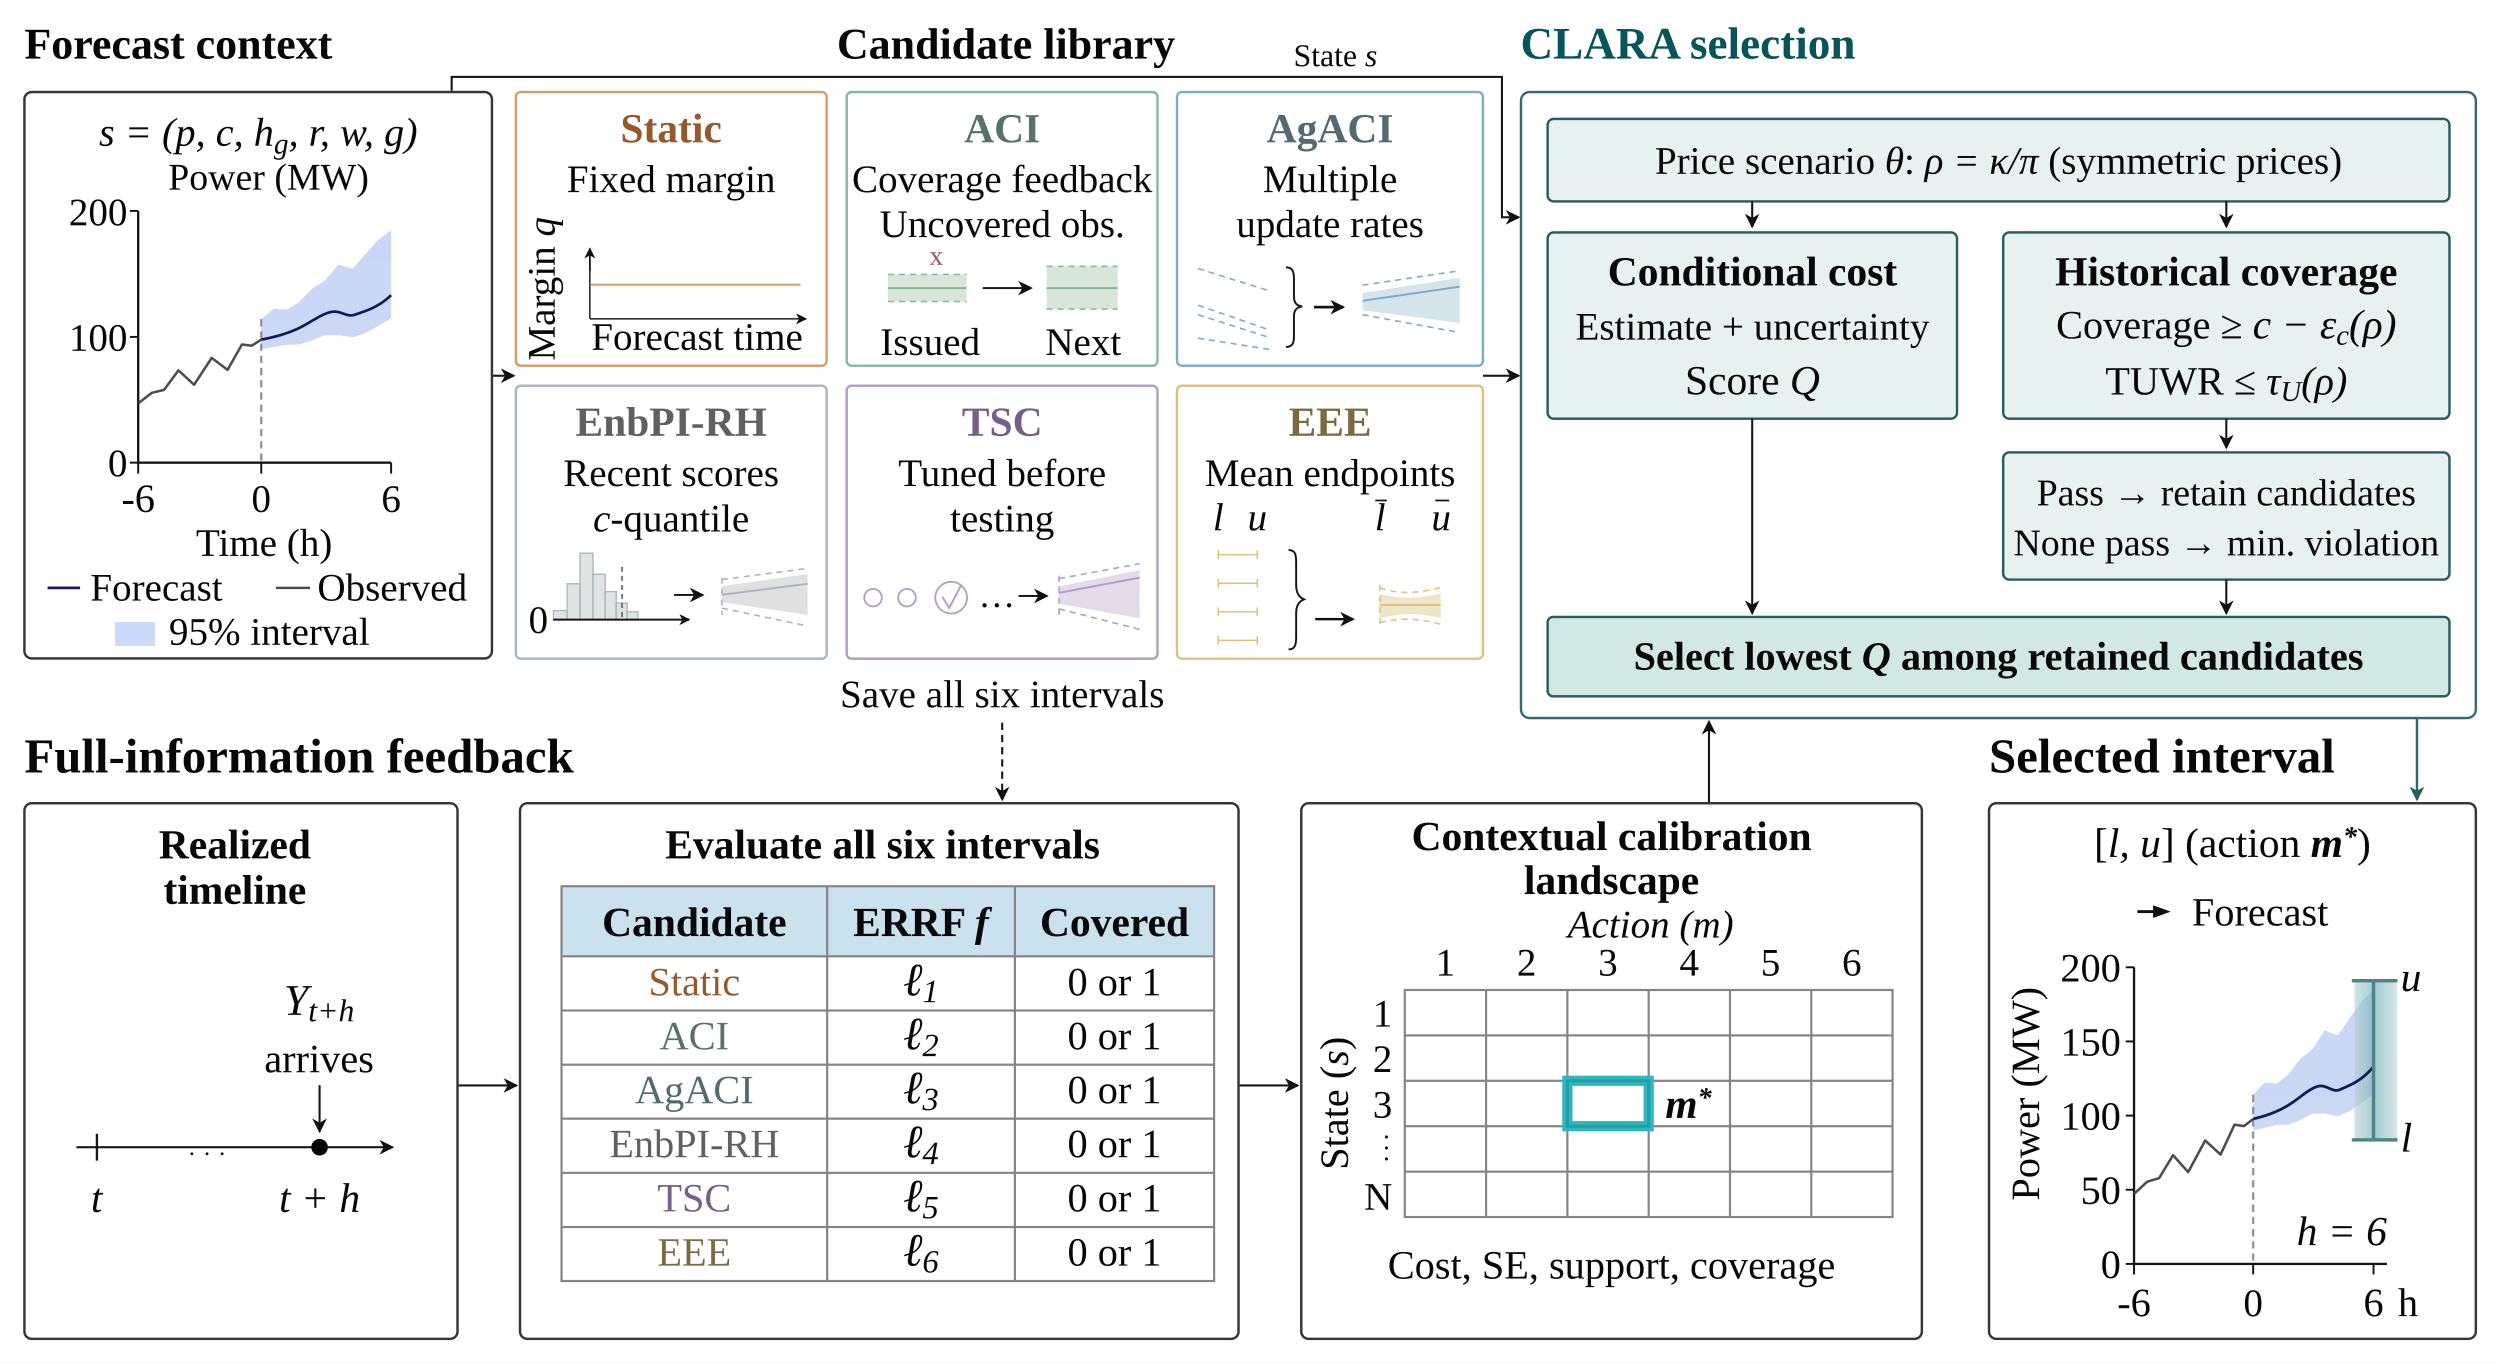
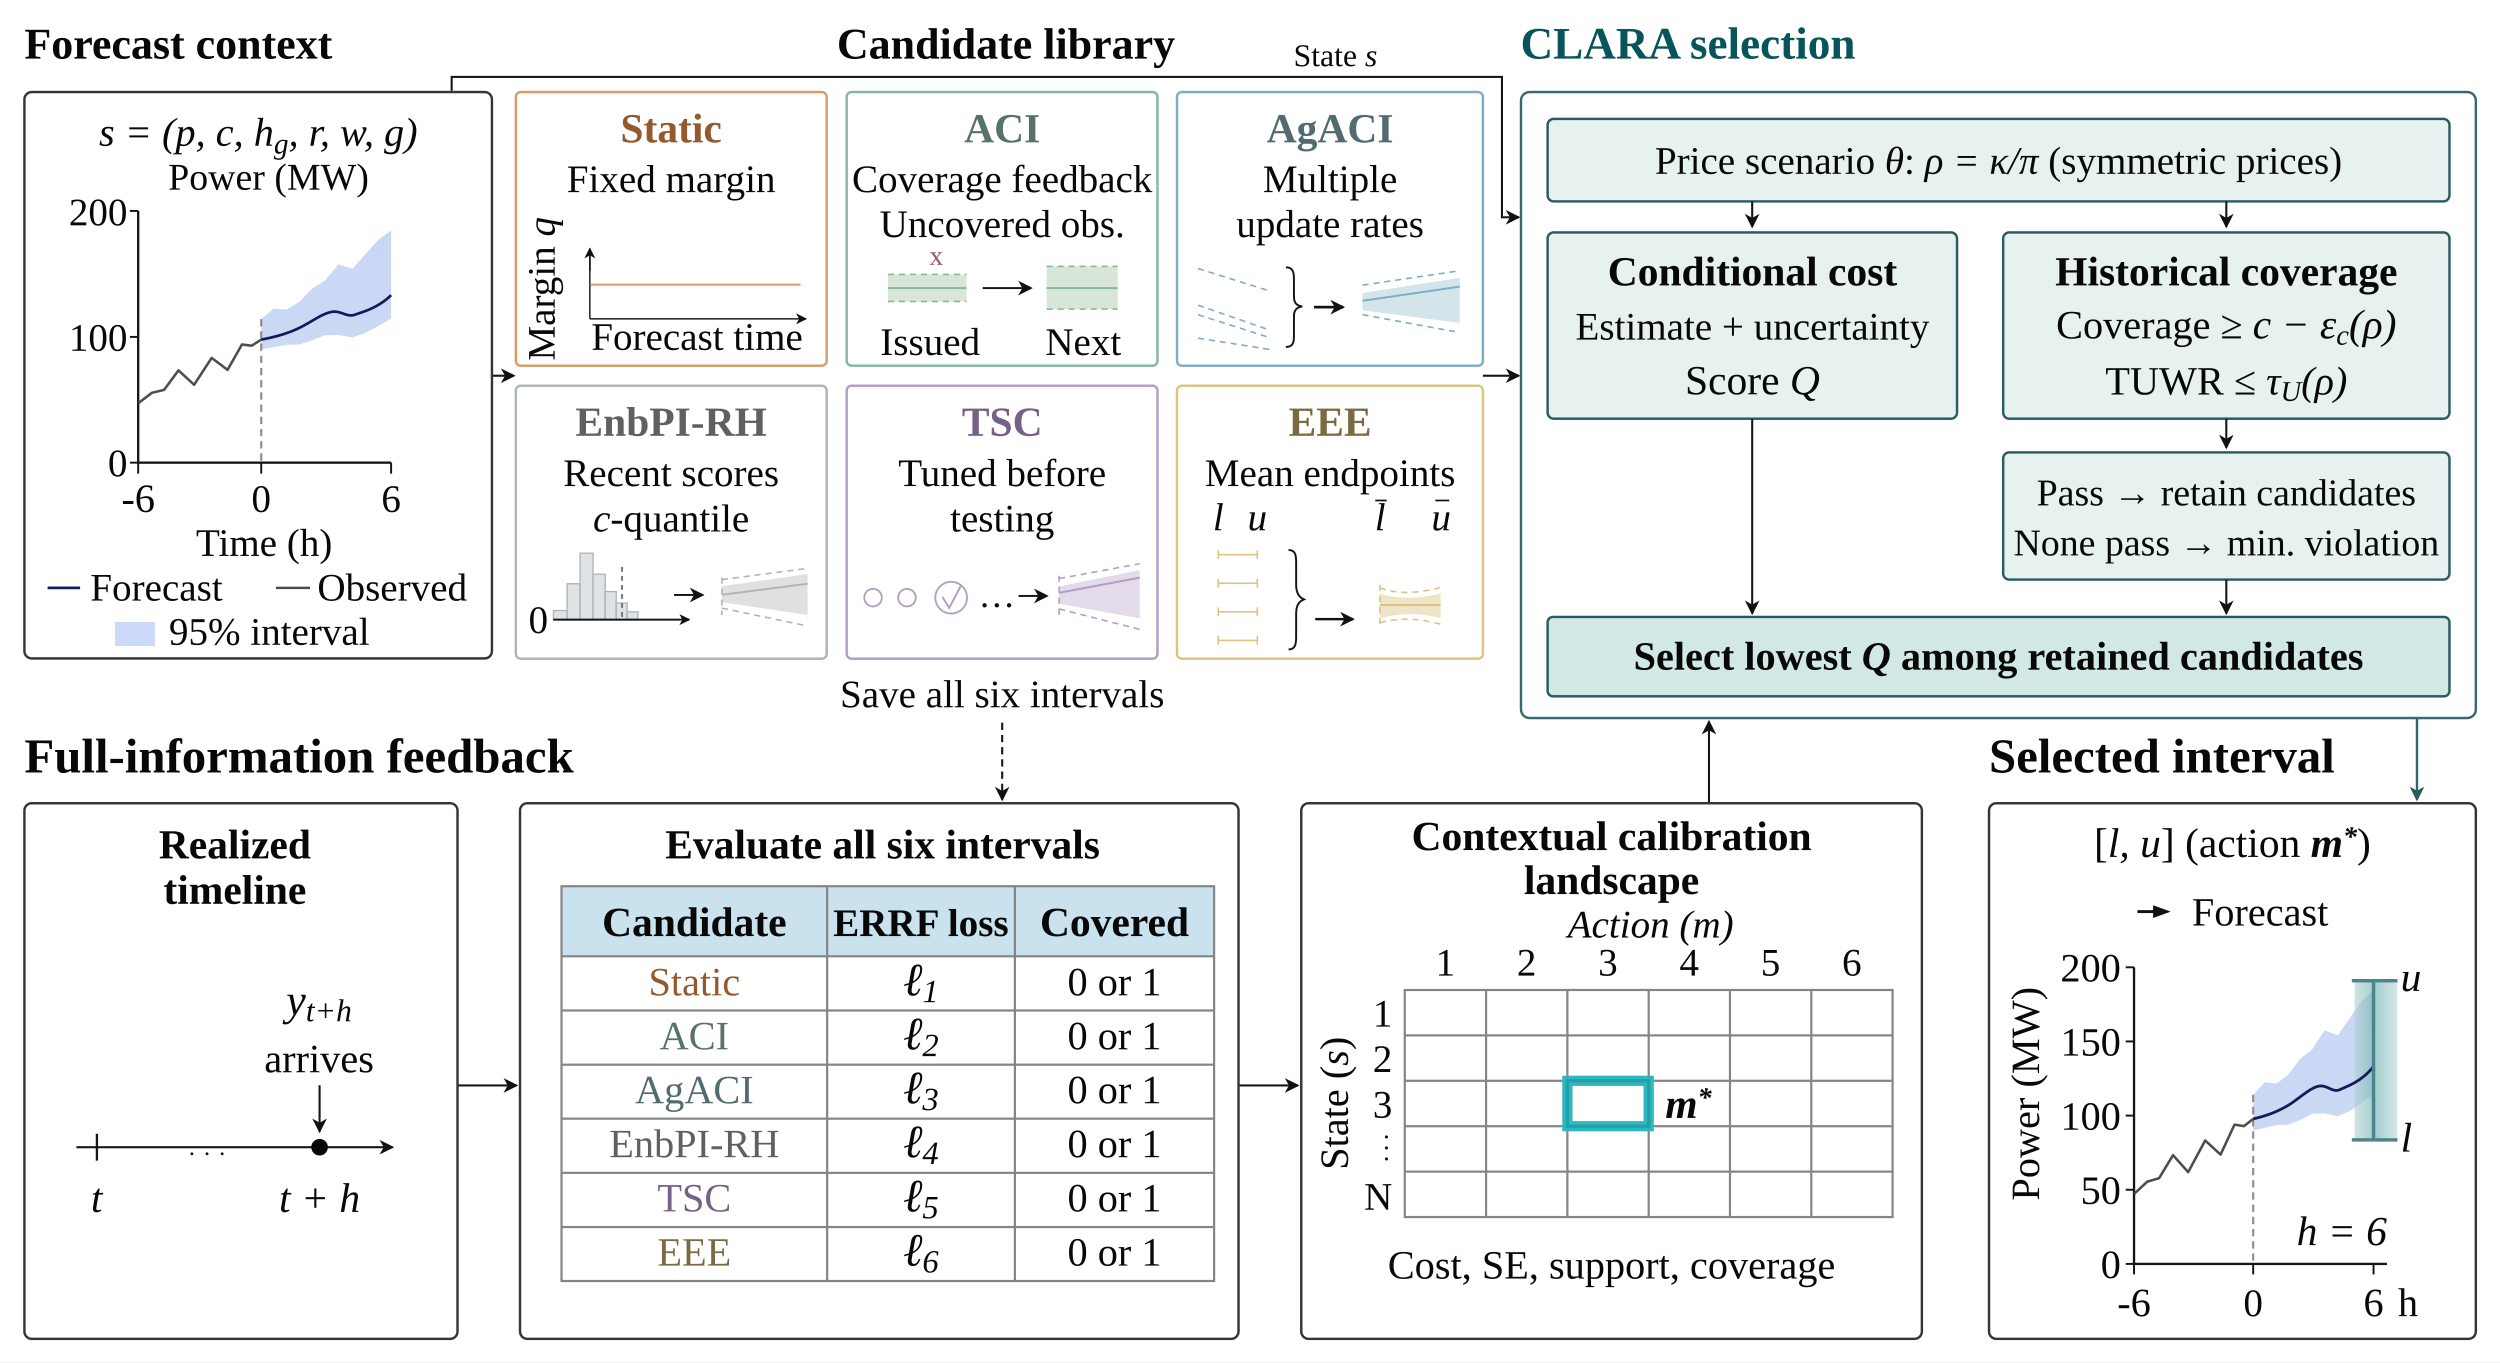
<svg xmlns="http://www.w3.org/2000/svg" width="1024" height="558" viewBox="0 0 1024 558" role="img" aria-labelledby="diagram-title diagram-desc">
  <defs>
    <style>
      text { font-family: "Times New Roman", Tinos, "Liberation Serif", serif; fill: #080808; font-size: 16px; }
      .section { font-size: 18px; font-weight: 700; }
      .lower-section { font-size: 20px; font-weight: 700; }
      .card-heading { font-size: 17px; font-weight: 700; }
      .small { font-size: 16px; }
      .math { font-style: italic; }
      .bold { font-weight: 700; }
      .panel { fill: #fff; stroke: #353535; stroke-width: 1; }
      .axis { fill: none; stroke: #151515; stroke-width: .95; }
      .thin { fill: none; stroke: #151515; stroke-width: .8; }
      .connector { fill: none; stroke: #151515; stroke-width: .85; marker-end: url(#arrow); }
      .mini-guide { fill: none; stroke-width: .65; stroke-dasharray: 2.5 2; }
      .mini-mean { fill: none; stroke-width: .8; }
      .teal-box { fill: #e7f1f0; stroke: #285c60; stroke-width: 1; }
      .table-rule { fill: none; stroke: #858585; stroke-width: .9; }
    </style>
    <marker id="arrow" viewBox="0 0 8 8" refX="7" refY="4" markerWidth="6" markerHeight="6" orient="auto" markerUnits="userSpaceOnUse">
      <path d="M0 0 L8 4 L0 8 L2.3 4 Z" fill="#111" />
    </marker>
    <marker id="mini-arrow" viewBox="0 0 8 8" refX="7" refY="4" markerWidth="4.5" markerHeight="4.5" orient="auto" markerUnits="userSpaceOnUse">
      <path d="M0 0 L8 4 L0 8 L2.2 4 Z" fill="#111" />
    </marker>
    <marker id="teal-arrow" viewBox="0 0 8 8" refX="7" refY="4" markerWidth="6" markerHeight="6" orient="auto" markerUnits="userSpaceOnUse">
      <path d="M0 0 L8 4 L0 8 L2.1 4 Z" fill="#285b60" />
    </marker>
    <linearGradient id="forecast-band" x1="0" y1="0" x2="0" y2="1">
      <stop offset="0" stop-color="#c9d7f6" />
      <stop offset="1" stop-color="#cbd9f4" />
    </linearGradient>
    <linearGradient id="selected-band" x1="0" y1="0" x2="1" y2="0">
      <stop offset="0" stop-color="#b0d1d0" stop-opacity=".58" />
      <stop offset=".48" stop-color="#71b1b3" stop-opacity=".65" />
      <stop offset="1" stop-color="#b8d6d4" stop-opacity=".6" />
    </linearGradient>
  </defs>
  <rect width="1024" height="558" fill="#fff" />
  <g id="information-flow">
    <path id="raw-forecast-to-library" d="M201.5 153.9 H210.4" class="connector" />
    <path id="library-to-selection" d="M607.4 153.9 H622" class="connector" />
    <path id="state-to-selection" d="M185 37.2 V31.5 H615.2 V89 H622" class="connector" />
    <path id="all-saved-to-evaluation" d="M410.5 296 V327.5" class="connector" stroke-dasharray="3 2" />
    <path id="observation-to-evaluation" d="M187.4 444.6 H211.5" class="connector" />
    <path id="evaluation-to-landscape" d="M507.3 444.6 H531.5" class="connector" />
    <path id="landscape-to-selection" d="M700 329 V295.6" class="connector" />
    <path id="selection-to-release" d="M990 294.1 V327.5" class="connector" style="stroke:#35656a;stroke-width:1;marker-end:url(#teal-arrow)" />
    <text x="547" y="27.1" text-anchor="middle" style="font-size:13px">State <tspan class="math">s</tspan>
    </text>
  </g>
  <g id="forecast-context">
    <text x="10" y="24" class="section">Forecast context</text>
    <rect x="10" y="37.7" width="191.5" height="232" rx="3" class="panel" />
    <text x="105.8" y="59.7" text-anchor="middle" class="math" style="font-size:16.5px">s = (p, c, h<tspan font-size="12" baseline-shift="-3.2px">g</tspan>, r, w, g)</text>
    <text x="110.0" y="77.7" text-anchor="middle" style="font-size:15.5px">Power (MW)</text>
    <g id="context-plot">
      <path d="M56.6 86.4 V189.5 H160.2" class="axis" />
      <path d="M53.2 86.4 H56.6 M53.2 138 H56.6 M53.2 189.5 H56.6 M56.6 189.5 V194 M107 189.5 V194 M160.2 189.5 V194" class="thin" />
      <text x="52.2" y="92.3" text-anchor="end">200</text>
      <text x="52.2" y="143.7" text-anchor="end">100</text>
      <text x="52.2" y="195.1" text-anchor="end">0</text>
      <text x="56.6" y="209.7" text-anchor="middle" textLength="15.8" lengthAdjust="spacingAndGlyphs" style="font-size:16.5px">-6</text>
      <text x="107" y="209.7" text-anchor="middle">0</text>
      <text x="160.2" y="209.7" text-anchor="middle">6</text>
      <text x="108.2" y="227.7" text-anchor="middle" style="font-size:16px" textLength="53.8" lengthAdjust="spacingAndGlyphs">Time (h)</text>
      <path d="M107 130.7 L112.1 126.4 L117.4 126.8 L122.5 123.7 L127.7 118.3 L133.1 114.9 L138.6 108.3 L144.4 110.1 L149.8 103.9 L155 98.2 L160.2 94.4 L160.2 130.4 L155 133.5 L149.8 136.3 L144.4 138.2 L138.6 137.2 L133.1 137.3 L127.7 139.5 L122.5 141.1 L117.4 141.2 L112.1 142.2 L107 143.1 Z" fill="url(#forecast-band)" />
      <path d="M107 130.7 V189.5" fill="none" stroke="#8e8e8e" stroke-width=".9" stroke-dasharray="3 2" />
      <path d="M56.7 165.1 L62.2 160.9 L67.2 159.7 L73.1 151.7 L79.5 157.6 L86.7 146.6 L93.2 151.5 L99.1 141.1 L103.1 141.6 L107 139.1" fill="none" stroke="#4e4e4e" stroke-width="1.05" stroke-linejoin="round" />
      <path d="M107 139.1 C112 138.2 117 136.9 122 134.6 S131.4 128.7 135.5 127.8 S142 130.2 145.4 128.9 S154.5 126.4 160.2 120.9" fill="none" stroke="#131958" stroke-width="1.1" stroke-linejoin="round" />
    </g>
    <path d="M19.5 240.8 H32.8" stroke="#15175e" stroke-width="1.1" />
    <text x="37" y="246" style="font-size:16px" textLength="51.5" lengthAdjust="spacingAndGlyphs">Forecast</text>
    <path d="M113 240.8 H127" stroke="#4b4b4b" stroke-width="1" />
    <text x="130" y="246" style="font-size:16px" textLength="58.8" lengthAdjust="spacingAndGlyphs">Observed</text>
    <rect x="47.1" y="254.8" width="16.4" height="9.8" fill="#cbdafa" />
    <text x="69.2" y="264.1" style="font-size:16px" textLength="78.9" lengthAdjust="spacingAndGlyphs">95% interval</text>
  </g>
  <g id="candidate-library">
    <text x="342.8" y="24" class="section" textLength="137.8" lengthAdjust="spacingAndGlyphs">Candidate library</text>
    <g id="candidate-static">
      <rect x="211.3" y="37.7" width="127.3" height="112.1" rx="2" fill="#fff" stroke="#D99B68" stroke-width="1" />
      <text x="274.9" y="58.3" text-anchor="middle" class="card-heading" style="fill:#945A2D">Static</text>
      <text x="274.9" y="78.7" text-anchor="middle" class="small" textLength="82.8" lengthAdjust="spacingAndGlyphs">Fixed margin</text>
      <text x="227.2" y="118.3" transform="rotate(-90 227.2 118.3)" text-anchor="middle" class="small">Margin <tspan class="math">q</tspan>
      </text>
      <path d="M241.6 130.6 V101.9 M241.6 130.6 H330" fill="none" stroke="#1b1b1b" stroke-width=".6" marker-end="url(#mini-arrow)" />
      <path d="M241.6 111 V101.9" fill="none" stroke="#1b1b1b" stroke-width=".6" marker-end="url(#mini-arrow)" />
      <path d="M242 116.6 H327.9" stroke="#D99B68" stroke-width=".8" />
      <text x="285.5" y="143.3" text-anchor="middle" class="small" textLength="83.94" lengthAdjust="spacingAndGlyphs">Forecast time</text>
    </g>
    <g id="candidate-aci">
      <rect x="346.8" y="37.7" width="127.3" height="112.1" rx="2" fill="#fff" stroke="#87B79D" stroke-width="1" />
      <text x="410.5" y="58.3" text-anchor="middle" class="card-heading" style="fill:#58716c">ACI</text>
      <text x="410.5" y="78.7" text-anchor="middle" class="small" textLength="118.1" lengthAdjust="spacingAndGlyphs">Coverage feedback</text>
      <text x="410.5" y="97.1" text-anchor="middle" class="small" textLength="96.2" lengthAdjust="spacingAndGlyphs">Uncovered obs.</text>
      <rect x="363.7" y="112.4" width="32.2" height="11.1" fill="#d7e6d9" />
      <path d="M363.7 112.4 H395.9 M363.7 123.5 H395.9" class="mini-guide" stroke="#87B79D" />
      <path d="M363.7 118 H395.9" class="mini-mean" stroke="#87B79D" />
      <text x="383.5" y="108.5" text-anchor="middle" style="font-size:11.3px;fill:#965a63">x</text>
      <path d="M402.5 118 H422.3" class="thin" marker-end="url(#arrow)" />
      <rect x="428.7" y="109.1" width="29.1" height="17.5" fill="#d7e6d9" />
      <path d="M428.7 109.1 H457.8 M428.7 126.6 H457.8" class="mini-guide" stroke="#87B79D" />
      <path d="M428.7 118 H457.8" class="mini-mean" stroke="#87B79D" />
      <text x="381" y="145.4" text-anchor="middle">Issued</text>
      <text x="443.7" y="145.4" text-anchor="middle">Next</text>
    </g>
    <g id="candidate-agaci">
      <rect x="482.1" y="37.7" width="125.3" height="112.1" rx="2" fill="#fff" stroke="#7EACC7" stroke-width="1" />
      <text x="544.8" y="58.3" text-anchor="middle" class="card-heading" style="fill:#526a70">AgACI</text>
      <text x="544.8" y="78.7" text-anchor="middle" class="small" textLength="53.0" lengthAdjust="spacingAndGlyphs">Multiple</text>
      <text x="544.8" y="97.1" text-anchor="middle" class="small" textLength="74.4" lengthAdjust="spacingAndGlyphs">update rates</text>
      <g stroke="#7EACC7" class="mini-guide">
        <path d="M490.7 110 L519.8 119.1" />
        <path d="M490.7 125 L519.8 135.1" />
        <path d="M490.7 128.9 L519.8 138.2" />
        <path d="M490.7 138.5 L519.8 143.1" />
      </g>
      <path d="M526.7 109.5 C530.2 109.5 530 112.5 530 115.5 V121.3 C530 124.3 531.2 125.2 533.4 125.5 C531.2 125.9 530 126.9 530 129.6 V136.5 C530 139.4 530.2 142.1 526.7 142.1" class="thin" />
      <path d="M538.2 125.8 H550.2" stroke="#111" stroke-width="1.1" marker-end="url(#arrow)" />
      <path d="M558.1 120 L597.9 113.8 L597.9 132.3 L558.1 127.1 Z" fill="#d4e4eb" />
      <path d="M558.1 116.8 L597.9 110.9 M558.1 128.9 L597.9 136.2" class="mini-guide" stroke="#7EACC7" />
      <path d="M558.1 123.2 L597.9 117.4" class="mini-mean" stroke="#7EACC7" />
    </g>
    <g id="candidate-enbpi">
      <rect x="211.3" y="158" width="127.3" height="111.8" rx="2" fill="#fff" stroke="#ACB5BD" stroke-width="1" />
      <text x="274.9" y="178.5" text-anchor="middle" class="card-heading" style="fill:#606060">EnbPI-RH</text>
      <text x="274.9" y="199.1" text-anchor="middle" class="small" textLength="85.4" lengthAdjust="spacingAndGlyphs">Recent scores</text>
      <text x="274.9" y="217.7" text-anchor="middle" class="small">
        <tspan class="math">c</tspan>-quantile</text>
      <g fill="#dfe3e3" stroke="#ACB5BD" stroke-width=".55">
        <rect x="226.7" y="250.1" width="5.6" height="3.7" />
        <rect x="232.3" y="239.1" width="5.3" height="14.7" />
        <rect x="237.6" y="226.6" width="5.3" height="27.2" />
        <rect x="242.9" y="235.2" width="5" height="18.6" />
        <rect x="247.9" y="242.3" width="4.5" height="11.5" />
        <rect x="252.4" y="247.0" width="4.5" height="6.8" />
        <rect x="256.9" y="250.6" width="4.4" height="3.2" />
      </g>
      <path d="M226.6 253.8 H282.2" class="thin" marker-end="url(#mini-arrow)" />
      <text x="224.5" y="259.3" text-anchor="end" class="small">0</text>
      <path d="M254.8 232.2 V253.6" fill="none" stroke="#757575" stroke-width=".8" stroke-dasharray="2 1.7" />
      <path d="M276.1 243.7 H287.8" class="thin" marker-end="url(#arrow)" />
      <path d="M295.7 240.1 L330.8 235.1 L330.8 251.9 L295.7 246.7 Z" fill="#e0e0e1" />
      <path d="M295.7 237.4 L330.8 232.8 M295.7 249.1 L330.8 256.4" class="mini-guide" stroke="#ACB5BD" />
      <path d="M295.7 243.6 L330.8 239.1" class="mini-mean" stroke="#ACB5BD" />
      <path d="M295.7 236.6 V251.9" class="mini-guide" stroke="#ACB5BD" />
    </g>
    <g id="candidate-tsc">
      <rect x="346.8" y="158" width="127.3" height="111.8" rx="2" fill="#fff" stroke="#B29DC3" stroke-width="1" />
      <text x="410.5" y="178.5" text-anchor="middle" class="card-heading" style="fill:#756187">TSC</text>
      <text x="410.5" y="199.1" text-anchor="middle" class="small" textLength="82.5" lengthAdjust="spacingAndGlyphs">Tuned before</text>
      <text x="410.5" y="217.7" text-anchor="middle" class="small" textLength="41.6" lengthAdjust="spacingAndGlyphs">testing</text>
      <g fill="none" stroke="#B29DC3" stroke-width=".75">
        <circle cx="357.6" cy="244.8" r="3.6" />
        <circle cx="371.5" cy="244.8" r="3.6" />
        <circle cx="389.6" cy="244.8" r="6.5" />
        <path d="M386 244.5 L388.8 249 L393.7 239.7" stroke-width=".8" />
      </g>
      <text x="400.8" y="248.6" style="font-size:15px">…</text>
      <path d="M417.2 244.1 H428.8" class="thin" marker-end="url(#arrow)" />
      <path d="M433.8 240.2 L466.8 233.5 L466.8 253.3 L433.8 247.3 Z" fill="#e3daea" />
      <path d="M433.8 237 L466.8 230.9 M433.8 249.4 L466.8 257.8" class="mini-guide" stroke="#B29DC3" />
      <path d="M433.8 242.8 L466.8 236.6" class="mini-mean" stroke="#B29DC3" />
      <path d="M433.8 235.8 V251.8" class="mini-guide" stroke="#B29DC3" />
    </g>
    <g id="candidate-eee">
      <rect x="482.1" y="158" width="125.3" height="111.8" rx="2" fill="#fff" stroke="#DDC47E" stroke-width="1" />
      <text x="544.8" y="178.5" text-anchor="middle" class="card-heading" style="fill:#7a6941">EEE</text>
      <text x="544.8" y="199.1" text-anchor="middle" class="small" textLength="99.45" lengthAdjust="spacingAndGlyphs">Mean endpoints</text>
      <text x="499" y="217.2" text-anchor="middle" class="math">l</text>
      <text x="515" y="217.2" text-anchor="middle" class="math">u</text>
      <text x="565.3" y="217.2" text-anchor="middle" class="math">l</text>
      <path d="M563.3 205 H568" stroke="#111" stroke-width=".7" />
      <text x="590.3" y="217.2" text-anchor="middle" class="math">u</text>
      <path d="M587.9 205 H593.6" stroke="#111" stroke-width=".7" />
      <g fill="none" stroke="#DDC47E" stroke-width=".65">
        <path d="M499 227.2 H515 M499 225.4 V229 M515 225.4 V229" />
        <path d="M499 238.9 H515 M499 237.1 V240.7 M515 237.1 V240.7" />
        <path d="M499 250.6 H515 M499 248.8 V252.4 M515 248.8 V252.4" />
        <path d="M499 262.3 H515 M499 260.5 V264.1 M515 260.5 V264.1" />
      </g>
      <path d="M527.8 225.3 C531.2 225.3 530.9 228.5 530.9 232 V239.4 C530.9 242.8 532 244.6 534.1 245.5 C532 246.4 530.9 248 530.9 251.4 V259 C530.9 262.6 531.2 266 527.8 266" class="thin" />
      <path d="M538.7 253.6 H554.2" stroke="#111" stroke-width="1" marker-end="url(#arrow)" />
      <path d="M565.2 243.2 C573.5 245.7 581.8 245.0 590.1 243.1 V253.3 C581.6 250.8 573.4 251.1 565.2 253.3 Z" fill="#eee4c7" />
      <path d="M565.2 240.8 C573.5 243.8 581.8 242.8 590.1 240.6 M565.2 255.0 C573.5 252.9 581.8 253.3 590.1 255.7" class="mini-guide" stroke="#DDC47E" />
      <path d="M565.2 247.8 H590.1" class="mini-mean" stroke="#DDC47E" />
      <path d="M565.2 239.6 V256.2" class="mini-guide" stroke="#DDC47E" />
    </g>
    <text x="410.5" y="289.7" text-anchor="middle">Save all six intervals</text>
  </g>
  <g id="clara-selection">
    <text x="622.8" y="24" class="section" style="font-size:18.5px;fill:#07555b" textLength="139.5" lengthAdjust="spacingAndGlyphs">CLARA selection</text>
    <rect x="623" y="37.7" width="391.1" height="256.4" rx="3.5" fill="#ffffff" stroke="#396970" stroke-width="1" />
    <rect x="633.9" y="48.7" width="369.4" height="33.8" rx="2.5" class="teal-box" />
    <text x="818.6" y="71.2" text-anchor="middle">Price scenario <tspan class="math">θ</tspan>: <tspan class="math">ρ = κ/π</tspan> (symmetric prices)</text>
    <path d="M717.7 82.5 V92.8" class="connector" />
    <path d="M911.9 82.5 V92.8" class="connector" />
    <rect x="633.9" y="95.2" width="167.7" height="76.3" rx="2.5" class="teal-box" />
    <text x="717.8" y="116.9" text-anchor="middle" class="card-heading" textLength="118.8" lengthAdjust="spacingAndGlyphs">Conditional cost</text>
    <text x="717.8" y="139.1" text-anchor="middle">Estimate + uncertainty</text>
    <text x="717.8" y="161.5" text-anchor="middle" style="font-size:17px">Score <tspan class="math">Q</tspan>
    </text>
    <rect x="820.5" y="95.2" width="182.8" height="76.3" rx="2.5" class="teal-box" />
    <text x="911.9" y="116.9" text-anchor="middle" class="card-heading">Historical coverage</text>
    <text x="911.9" y="138.6" text-anchor="middle" style="font-size:16.5px">Coverage ≥ <tspan class="math" style="font-size:17px">c − ε<tspan font-size="11.7" baseline-shift="-2.6px">c</tspan>(ρ)</tspan>
    </text>
    <text x="911.9" y="161.6" text-anchor="middle" style="font-size:16.5px">TUWR ≤ <tspan class="math">τ<tspan font-size="11.7" baseline-shift="-2.6px">U</tspan>(ρ)</tspan>
    </text>
    <path id="cost-to-ranking" d="M717.7 171.5 V251.2" class="connector" />
    <path d="M911.9 171.5 V183.3" class="connector" />
    <rect x="820.5" y="185.3" width="182.8" height="52.1" rx="2.5" class="teal-box" />
    <text x="911.9" y="207" text-anchor="middle" style="font-size:15.5px">Pass → retain candidates</text>
    <text x="911.9" y="227.5" text-anchor="middle" style="font-size:15.5px">None pass → min. violation</text>
    <path d="M911.9 237.4 V251.2" class="connector" />
    <rect x="633.9" y="252.7" width="369.4" height="32.5" rx="2.2" fill="#d2e8e5" stroke="#285c60" stroke-width="1" />
    <text x="818.6" y="274.3" text-anchor="middle" class="card-heading" style="font-size:16.5px">Select lowest <tspan class="math">Q</tspan> among retained candidates</text>
  </g>
  <g id="selected-interval" transform="translate(804.7 0)">
    <text x="10" y="316.4" class="lower-section" textLength="138.0" lengthAdjust="spacingAndGlyphs">Selected interval</text>
    <rect x="10" y="329" width="199.4" height="219.4" rx="3" class="panel" />
    <text x="109.7" y="351" text-anchor="middle" style="font-size:17px">[<tspan class="math">l, u</tspan>] (action <tspan class="math bold">m<tspan font-size="11.5" baseline-shift="super">*</tspan>
      </tspan>)</text>
    <path d="M70.8 372.8 H77.2 V370.8 L84.4 373.4 L77.2 376 V374 H70.8 Z" fill="#111" />
    <text x="93.1" y="379.1" style="font-size:16.5px">Forecast</text>
    <g id="selected-plot">
      <path d="M69.4 396.2 V517.7 H173" class="axis" />
      <path d="M66 396.2 H69.4 M66 426.575 H69.4 M66 456.95 H69.4 M66 487.325 H69.4 M66 517.7 H69.4 M69.4 517.7 V522 M118.2 517.7 V522 M167.5 517.7 V522" class="thin" />
      <text x="64" y="402" text-anchor="end" style="font-size:16.5px">200</text>
      <text x="64" y="432.375" text-anchor="end" style="font-size:16.5px">150</text>
      <text x="64" y="462.75" text-anchor="end" style="font-size:16.5px">100</text>
      <text x="64" y="493.125" text-anchor="end" style="font-size:16.5px">50</text>
      <text x="64" y="523.5" text-anchor="end" style="font-size:16.5px">0</text>
      <text x="69.4" y="539.1" text-anchor="middle" textLength="15.8" lengthAdjust="spacingAndGlyphs" style="font-size:16.5px">-6</text>
      <text x="118.2" y="539.1" text-anchor="middle">0</text>
      <text x="167.5" y="539.1" text-anchor="middle" style="font-size:16.5px">6</text>
      <text x="177.5" y="539.1" style="font-size:16.5px">h</text>
      <text x="30.5" y="448" transform="rotate(-90 30.5 448)" text-anchor="middle" style="font-size:16.5px" textLength="87.2" lengthAdjust="spacingAndGlyphs">Power (MW)</text>
      <text x="154.5" y="510" text-anchor="middle" class="math" style="font-size:17px" textLength="36.8" lengthAdjust="spacingAndGlyphs">h = 6</text>
      <path d="M 118.2 448.406 L 122.926 443.339 L 127.838 443.81 L 132.564 440.157 L 137.382 433.793 L 142.387 429.786 L 147.483 422.008 L 152.858 424.13 L 157.862 416.823 L 162.681 410.106 L 167.5 405.628 L 167.5 448.053 L 162.681 451.706 L 157.862 455.005 L 152.858 457.245 L 147.483 456.066 L 142.387 456.184 L 137.382 458.777 L 132.564 460.662 L 127.838 460.78 L 122.926 461.959 L 118.2 463.019 Z" fill="url(#forecast-band)" />
      <path d="M 118.2 448.406 V 517.7" stroke="#909090" stroke-width=".9" stroke-dasharray="3 2" fill="none" />
      <path d="M 69.497 488.945 L 74.822 483.996 L 79.663 482.582 L 85.376 473.154 L 91.573 480.107 L 98.544 467.144 L 104.838 472.918 L 110.551 460.662 L 114.424 461.251 L 118.2 458.305" fill="none" stroke="#4d4d4d" stroke-width="1.05" stroke-linejoin="round" />
      <rect x="159.7" y="401.7" width="17.5" height="65.2" fill="url(#selected-band)" />
      <path d="M 118.2 458.305 C 122.834 457.245 127.467 455.713 132.1 453.002 S 140.811 446.049 144.611 444.989 S 150.634 447.817 153.785 446.285 S 162.218 443.339 167.5 436.857" fill="none" stroke="#171959" stroke-width="1.15" />
      <path d="M167.5 401.7 V466.9 M158.6 401.7 H177.3 M158.6 466.9 H177.3" fill="none" stroke="#4b8589" stroke-width="1.4" />
      <text x="178.6" y="405.9" class="math" style="font-size:17px">u</text>
      <text x="178.6" y="471.7" class="math" style="font-size:17px">l</text>
    </g>
  </g>
  <g id="full-information-feedback">
    <text x="10" y="316.4" class="lower-section" textLength="219" lengthAdjust="spacingAndGlyphs">Full-information feedback</text>
    <g id="realized-timeline" transform="translate(-248.6 -13.6)">
      <rect x="258.6" y="342.6" width="177.4" height="219.4" rx="3" class="panel" />
      <text x="344.8" y="365.2" text-anchor="middle" class="card-heading">Realized</text>
      <text x="344.8" y="383.8" text-anchor="middle" class="card-heading">timeline</text>
-       <text x="379.3" y="429.3" text-anchor="middle" class="math" style="font-size:18px">Y<tspan font-size="13" baseline-shift="-2.6px">t+h</tspan>
+       <text x="379.3" y="429.3" text-anchor="middle" class="math" style="font-size:18px">y<tspan font-size="13" baseline-shift="-2.6px">t+h</tspan>
      </text>
      <text x="379.3" y="452.8" text-anchor="middle" style="font-size:16.5px">arrives</text>
      <path d="M379.5 458.1 V477" class="connector" />
      <path d="M279.9 483.5 H409.3" class="connector" />
      <path d="M288.3 478 V489" class="axis" />
      <circle cx="379.5" cy="483.5" r="3.4" fill="#080808" />
      <text x="288.2" y="510" text-anchor="middle" class="math" style="font-size:17px">t</text>
      <text x="379.5" y="510" text-anchor="middle" class="math" style="font-size:17px" textLength="31.5" lengthAdjust="spacingAndGlyphs">t + h</text>
      <circle cx="327.2" cy="486.2" r=".6" fill="#111" />
      <circle cx="333.4" cy="486.2" r=".6" fill="#111" />
      <circle cx="339.6" cy="486.2" r=".6" fill="#111" />
    </g>
    <g id="evaluation-table" transform="translate(-238 -13.6)">
      <rect x="451" y="342.6" width="294.3" height="219.4" rx="3" class="panel" />
      <text x="599.5" y="365.2" text-anchor="middle" class="card-heading">Evaluate all six intervals</text>
      <rect x="468" y="376.6" width="267.3" height="28.7" fill="#cae1ee" />
      <rect x="468" y="376.6" width="267.3" height="161.7" class="table-rule" />
      <path d="M576.8 376.6 V538.3 M653.7 376.6 V538.3 M468 405.3 H735.3 M468 427.5 H735.3 M468 449.7 H735.3 M468 471.8 H735.3 M468 494 H735.3 M468 516.2 H735.3" class="table-rule" />
      <text x="522.4" y="397.0" text-anchor="middle" class="card-heading" textLength="73.7" lengthAdjust="spacingAndGlyphs">Candidate</text>
-       <text x="615.2" y="397.0" text-anchor="middle" class="card-heading">ERRF <tspan class="math">f</tspan>
-       </text>
+       <text x="615.2" y="397.0" text-anchor="middle" class="card-heading" style=";font-size:16px">ERRF loss</text>
      <text x="694.5" y="397.0" text-anchor="middle" class="card-heading" textLength="59.7" lengthAdjust="spacingAndGlyphs">Covered</text>
      <g text-anchor="middle">
        <text x="522.4" y="421.3" style="fill:#945A2D;font-size:16.5px">Static</text>
        <text x="522.4" y="443.4" style="fill:#58716c;font-size:16.5px">ACI</text>
        <text x="522.4" y="465.5" style="fill:#526a70;font-size:16.5px">AgACI</text>
        <text x="522.4" y="487.6" style="fill:#606060;font-size:16.5px">EnbPI-RH</text>
        <text x="522.4" y="509.8" style="fill:#756187;font-size:16.5px">TSC</text>
        <text x="522.4" y="532" style="fill:#7a6941;font-size:16.5px">EEE</text>
        <text x="615.2" y="421.3" class="math" style="font-size:19px">ℓ<tspan font-size="13.3" baseline-shift="-2.8px">1</tspan>
        </text>
        <text x="615.2" y="443.4" class="math" style="font-size:19px">ℓ<tspan font-size="13.3" baseline-shift="-2.8px">2</tspan>
        </text>
        <text x="615.2" y="465.5" class="math" style="font-size:19px">ℓ<tspan font-size="13.3" baseline-shift="-2.8px">3</tspan>
        </text>
        <text x="615.2" y="487.6" class="math" style="font-size:19px">ℓ<tspan font-size="13.3" baseline-shift="-2.8px">4</tspan>
        </text>
        <text x="615.2" y="509.8" class="math" style="font-size:19px">ℓ<tspan font-size="13.3" baseline-shift="-2.8px">5</tspan>
        </text>
        <text x="615.2" y="532" class="math" style="font-size:19px">ℓ<tspan font-size="13.3" baseline-shift="-2.8px">6</tspan>
        </text>
        <text x="694.5" y="421.3" style="font-size:16.5px">0 or 1</text>
        <text x="694.5" y="443.4" style="font-size:16.5px">0 or 1</text>
        <text x="694.5" y="465.5" style="font-size:16.5px">0 or 1</text>
        <text x="694.5" y="487.6" style="font-size:16.5px">0 or 1</text>
        <text x="694.5" y="509.8" style="font-size:16.5px">0 or 1</text>
        <text x="694.5" y="532" style="font-size:16.5px">0 or 1</text>
      </g>
    </g>
    <g id="historical-evidence" transform="translate(-226.9 -13.6)">
      <rect x="759.9" y="342.6" width="254.2" height="219.4" rx="3" class="panel" />
      <text x="887" y="361.8" text-anchor="middle" class="card-heading">Contextual calibration</text>
      <text x="887" y="379.8" text-anchor="middle" class="card-heading">landscape</text>
      <text x="903" y="397.6" text-anchor="middle" class="math" style="font-size:16px" textLength="67.3" lengthAdjust="spacingAndGlyphs">Action (m)</text>
      <g text-anchor="middle" class="small">
        <text x="818.9" y="413.2">1</text>
        <text x="852.2" y="413.2">2</text>
        <text x="885.5" y="413.2">3</text>
        <text x="918.8" y="413.2">4</text>
        <text x="952.1" y="413.2">5</text>
        <text x="985.4" y="413.2">6</text>
      </g>
      <text x="779" y="465.5" transform="rotate(-90 779 465.5)" text-anchor="middle" style="font-size:16.5px">State (<tspan class="math">s</tspan>)</text>
      <g text-anchor="end">
        <text x="797.2" y="434.1">1</text>
        <text x="797.2" y="452.7">2</text>
        <text x="797.2" y="471.4">3</text>
        <text x="797.2" y="509.1">N</text>
      </g>
      <rect x="802.3" y="419.1" width="199.8" height="93" class="table-rule" />
      <path d="M835.6 419.1 V512.1 M868.9 419.1 V512.1 M902.2 419.1 V512.1 M935.5 419.1 V512.1 M968.8 419.1 V512.1 M802.3 437.7 H1002.1 M802.3 456.3 H1002.1 M802.3 474.9 H1002.1 M802.3 493.5 H1002.1" class="table-rule" />
      <rect x="868.9" y="456.3" width="33.3" height="18.6" fill="#fff" stroke="#2fb7bf" stroke-width="4.2" />
      <rect x="868.9" y="456.3" width="33.3" height="18.6" fill="none" stroke="#239fa7" stroke-width="1.3" />
      <text x="909" y="471.5" class="math bold" style="font-size:17px">m<tspan font-size="11.5" baseline-shift="super">*</tspan>
      </text>
      <text x="887" y="537.3" text-anchor="middle" style="font-size:16.5px" textLength="184" lengthAdjust="spacingAndGlyphs">Cost, SE, support, coverage</text>
      <circle cx="794.8" cy="479.3" r=".65" fill="#111" />
      <circle cx="794.8" cy="483.8" r=".65" fill="#111" />
      <circle cx="794.8" cy="488.3" r=".65" fill="#111" />
    </g>
  </g>
</svg>
